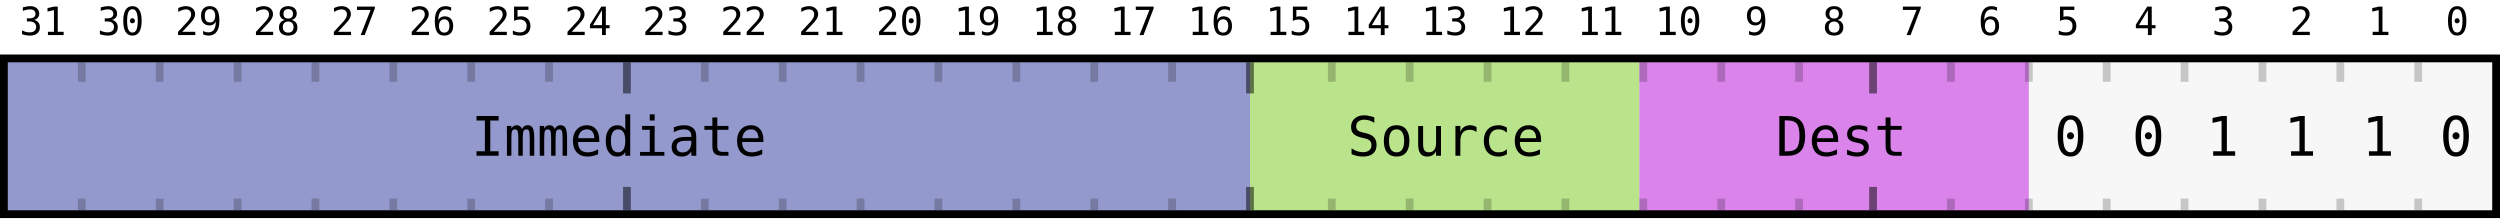
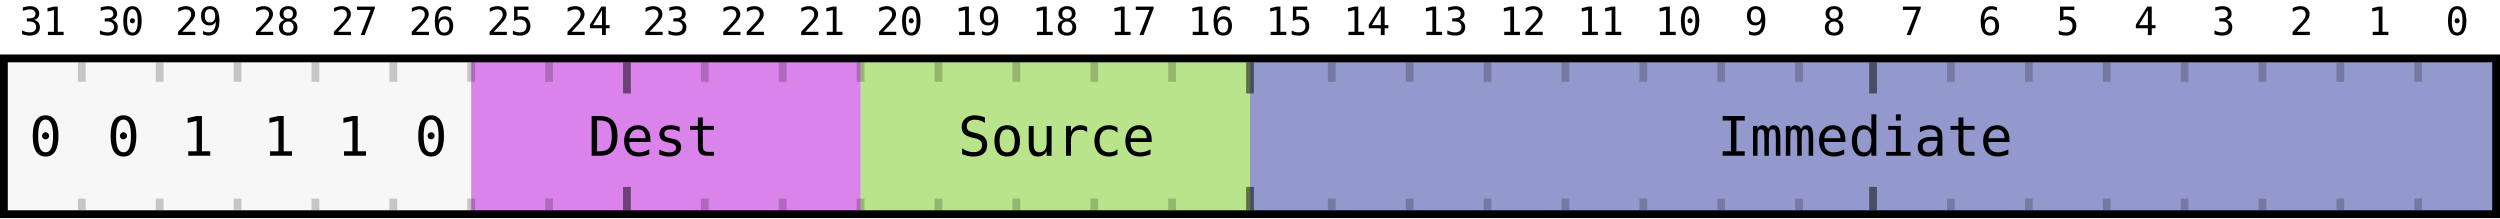
<svg xmlns="http://www.w3.org/2000/svg" width="642px" height="56px" viewBox="0 0 642 56" version="1.1" style="font-family: Menlo, DejaVu Sans Mono, Consolas, Courier">
  <description>Created with Sketch (http://www.bohemiancoding.com/sketch)</description>
  <defs />
  <g id="Page-1" stroke="none" stroke-width="1" fill="none" fill-rule="evenodd">
    <g id="Bit-numbers" transform="translate(1, 0)" font-weight="normal" fill="#000000" font-size="10">
      <text id="31">
        <tspan x="3.979" y="9">31</tspan>
      </text>
      <text id="30">
        <tspan x="23.979" y="9">30</tspan>
      </text>
      <text id="29">
        <tspan x="43.979" y="9">29</tspan>
      </text>
      <text id="28">
        <tspan x="63.979" y="9">28</tspan>
      </text>
      <text id="27">
        <tspan x="83.979" y="9">27</tspan>
      </text>
      <text id="26">
        <tspan x="103.979" y="9">26</tspan>
      </text>
      <text id="25">
        <tspan x="123.979" y="9">25</tspan>
      </text>
      <text id="24">
        <tspan x="143.979" y="9">24</tspan>
      </text>
      <text id="23">
        <tspan x="163.979" y="9">23</tspan>
      </text>
      <text id="22">
        <tspan x="183.979" y="9">22</tspan>
      </text>
      <text id="21">
        <tspan x="203.979" y="9">21</tspan>
      </text>
      <text id="20">
        <tspan x="223.979" y="9">20</tspan>
      </text>
      <text id="19">
        <tspan x="243.979" y="9">19</tspan>
      </text>
      <text id="18">
        <tspan x="263.979" y="9">18</tspan>
      </text>
      <text id="17">
        <tspan x="283.979" y="9">17</tspan>
      </text>
      <text id="16">
        <tspan x="303.979" y="9">16</tspan>
      </text>
      <text id="15">
        <tspan x="323.979" y="9">15</tspan>
      </text>
      <text id="14">
        <tspan x="343.979" y="9">14</tspan>
      </text>
      <text id="13">
        <tspan x="363.979" y="9">13</tspan>
      </text>
      <text id="12">
        <tspan x="383.979" y="9">12</tspan>
      </text>
      <text id="11">
        <tspan x="403.979" y="9">11</tspan>
      </text>
      <text id="10">
        <tspan x="423.979" y="9">10</tspan>
      </text>
      <text id="9">
        <tspan x="446.99" y="9">9</tspan>
      </text>
      <text id="8">
        <tspan x="466.99" y="9">8</tspan>
      </text>
      <text id="7">
        <tspan x="486.99" y="9">7</tspan>
      </text>
      <text id="6">
        <tspan x="506.99" y="9">6</tspan>
      </text>
      <text id="5">
        <tspan x="526.99" y="9">5</tspan>
      </text>
      <text id="4">
        <tspan x="546.99" y="9">4</tspan>
      </text>
      <text id="3">
        <tspan x="566.99" y="9">3</tspan>
      </text>
      <text id="2">
        <tspan x="586.99" y="9">2</tspan>
      </text>
      <text id="1">
        <tspan x="606.99" y="9">1</tspan>
      </text>
      <text id="0">
        <tspan x="626.99" y="9">0</tspan>
      </text>
    </g>
    <rect id="Background" fill="#F7F7F7" x="1" y="15" width="640" height="40" />
-     <rect id="Source" fill-opacity="0.5" fill="#7ED321" x="321" y="15" width="100" height="40" />
-     <rect id="Destination" fill-opacity="0.5" fill="#BD10E0" x="421" y="15" width="100" height="40" />
-     <rect id="Immediate" fill-opacity="0.5" fill="#313CA3" x="1" y="15" width="320" height="40" />
+     <rect id="Source" fill-opacity="0.5" fill="#7ED321" x="221" y="15" width="100" height="40" />
+     <rect id="Destination" fill-opacity="0.5" fill="#BD10E0" x="121" y="15" width="100" height="40" />
+     <rect id="Immediate" fill-opacity="0.5" fill="#313CA3" x="321" y="15" width="320" height="40" />
    <g id="Bit-bounds-(b3)" transform="translate(20, 16)" stroke="#000000" stroke-opacity="0.2" stroke-width="2" stroke-dasharray="5,30,5,30">
      <path d="M1,0 L1,38" id="Bit-31" />
      <path d="M21,0 L21,38" id="Bit-30" />
      <path d="M41,0 L41,38" id="Bit-29" />
      <path d="M61,0 L61,38" id="Bit-28" />
      <path d="M81,0 L81,38" id="Bit-27" />
      <path d="M101,0 L101,38" id="Bit-26" />
      <path d="M121,0 L121,38" id="Bit-25" />
    </g>
    <g id="Bit-bounds-(b2)" transform="translate(180, 16)" stroke="#000000" stroke-opacity="0.2" stroke-width="2" stroke-dasharray="5,30,5,30">
      <path d="M1,0 L1,38" id="Bit-23" />
      <path d="M21,0 L21,38" id="Bit-22" />
      <path d="M41,0 L41,38" id="Bit-21" />
      <path d="M61,0 L61,38" id="Bit-20" />
      <path d="M81,0 L81,38" id="Bit-19" />
      <path d="M101,0 L101,38" id="Bit-18" />
      <path d="M121,0 L121,38" id="Bit-17" />
    </g>
    <g id="Bit-bounds-(b1)" transform="translate(341, 16)" stroke="#000000" stroke-opacity="0.2" stroke-width="2" stroke-dasharray="5,30,5,30">
      <path d="M1,0 L1,38" id="Bit-15" />
      <path d="M21,0 L21,38" id="Bit-14" />
      <path d="M41,0 L41,38" id="Bit-13" />
      <path d="M61,0 L61,38" id="Bit-12" />
      <path d="M81,0 L81,38" id="Bit-11" />
      <path d="M101,0 L101,38" id="Bit--10" />
      <path d="M121,0 L121,38" id="Bit-9" />
    </g>
    <g id="Bit-bounds-(b0)" transform="translate(500, 16)" stroke="#000000" stroke-opacity="0.2" stroke-width="2" stroke-dasharray="5,30,5,30">
      <path d="M1,0 L1,38" id="Bit-7" />
      <path d="M21,0 L21,38" id="Bit-6" />
      <path d="M41,0 L41,38" id="Bit-5" />
      <path d="M61,0 L61,38" id="Bit-4" />
      <path d="M81,0 L81,38" id="Bit-3" />
      <path d="M101,0 L101,38" id="Bit-2" />
      <path d="M121,0 L121,38" id="Bit-1" />
    </g>
    <g id="Byte-bounds" transform="translate(160, 16)" stroke="#000000" stroke-opacity="0.5" stroke-width="2" stroke-dasharray="8,24,8,24">
      <path d="M1,0 L1,38" id="Bit-24" />
      <path d="M161,0 L161,38" id="Bit-16" />
      <path d="M321,0 L321,38" id="Bit-8" />
    </g>
-     <g id="Field-descriptions" transform="translate(121, 27)" font-weight="normal" fill="#000000" font-size="14">
+     <g id="Field-descriptions" transform="translate(7, 27)" font-weight="normal" fill="#000000" font-size="14">
      <text id="0">
-         <tspan x="406.5" y="13">0</tspan>
+         <tspan x="99.5" y="13">0</tspan>
+       </text>
+       <text id="1">
+         <tspan x="79.5" y="13">1</tspan>
+       </text>
+       <text id="1">
+         <tspan x="60.5" y="13">1</tspan>
+       </text>
+       <text id="1">
+         <tspan x="39.5" y="13">1</tspan>
      </text>
      <text id="0">
-         <tspan x="426.5" y="13">0</tspan>
-       </text>
-       <text id="1">
-         <tspan x="445.5" y="13">1</tspan>
+         <tspan x="20.5" y="13">0</tspan>
      </text>
      <text id="0">
-         <tspan x="465.5" y="13">1</tspan>
-       </text>
-       <text id="1">
-         <tspan x="485.5" y="13">1</tspan>
-       </text>
-       <text id="0">
-         <tspan x="505.5" y="13">0</tspan>
+         <tspan x="0.5" y="13">0</tspan>
      </text>
      <text id="Source">
-         <tspan x="225" y="13">Source</tspan>
+         <tspan x="239" y="13">Source</tspan>
      </text>
      <text id="Dest">
-         <tspan x="335" y="13">Dest</tspan>
+         <tspan x="144" y="13">Dest</tspan>
      </text>
      <text id="Immediate">
-         <tspan x="0" y="13">Immediate</tspan>
+         <tspan x="434" y="13">Immediate</tspan>
      </text>
    </g>
    <rect id="Outline" stroke="#000000" stroke-width="2" x="1" y="15" width="640" height="40" />
  </g>
</svg>
